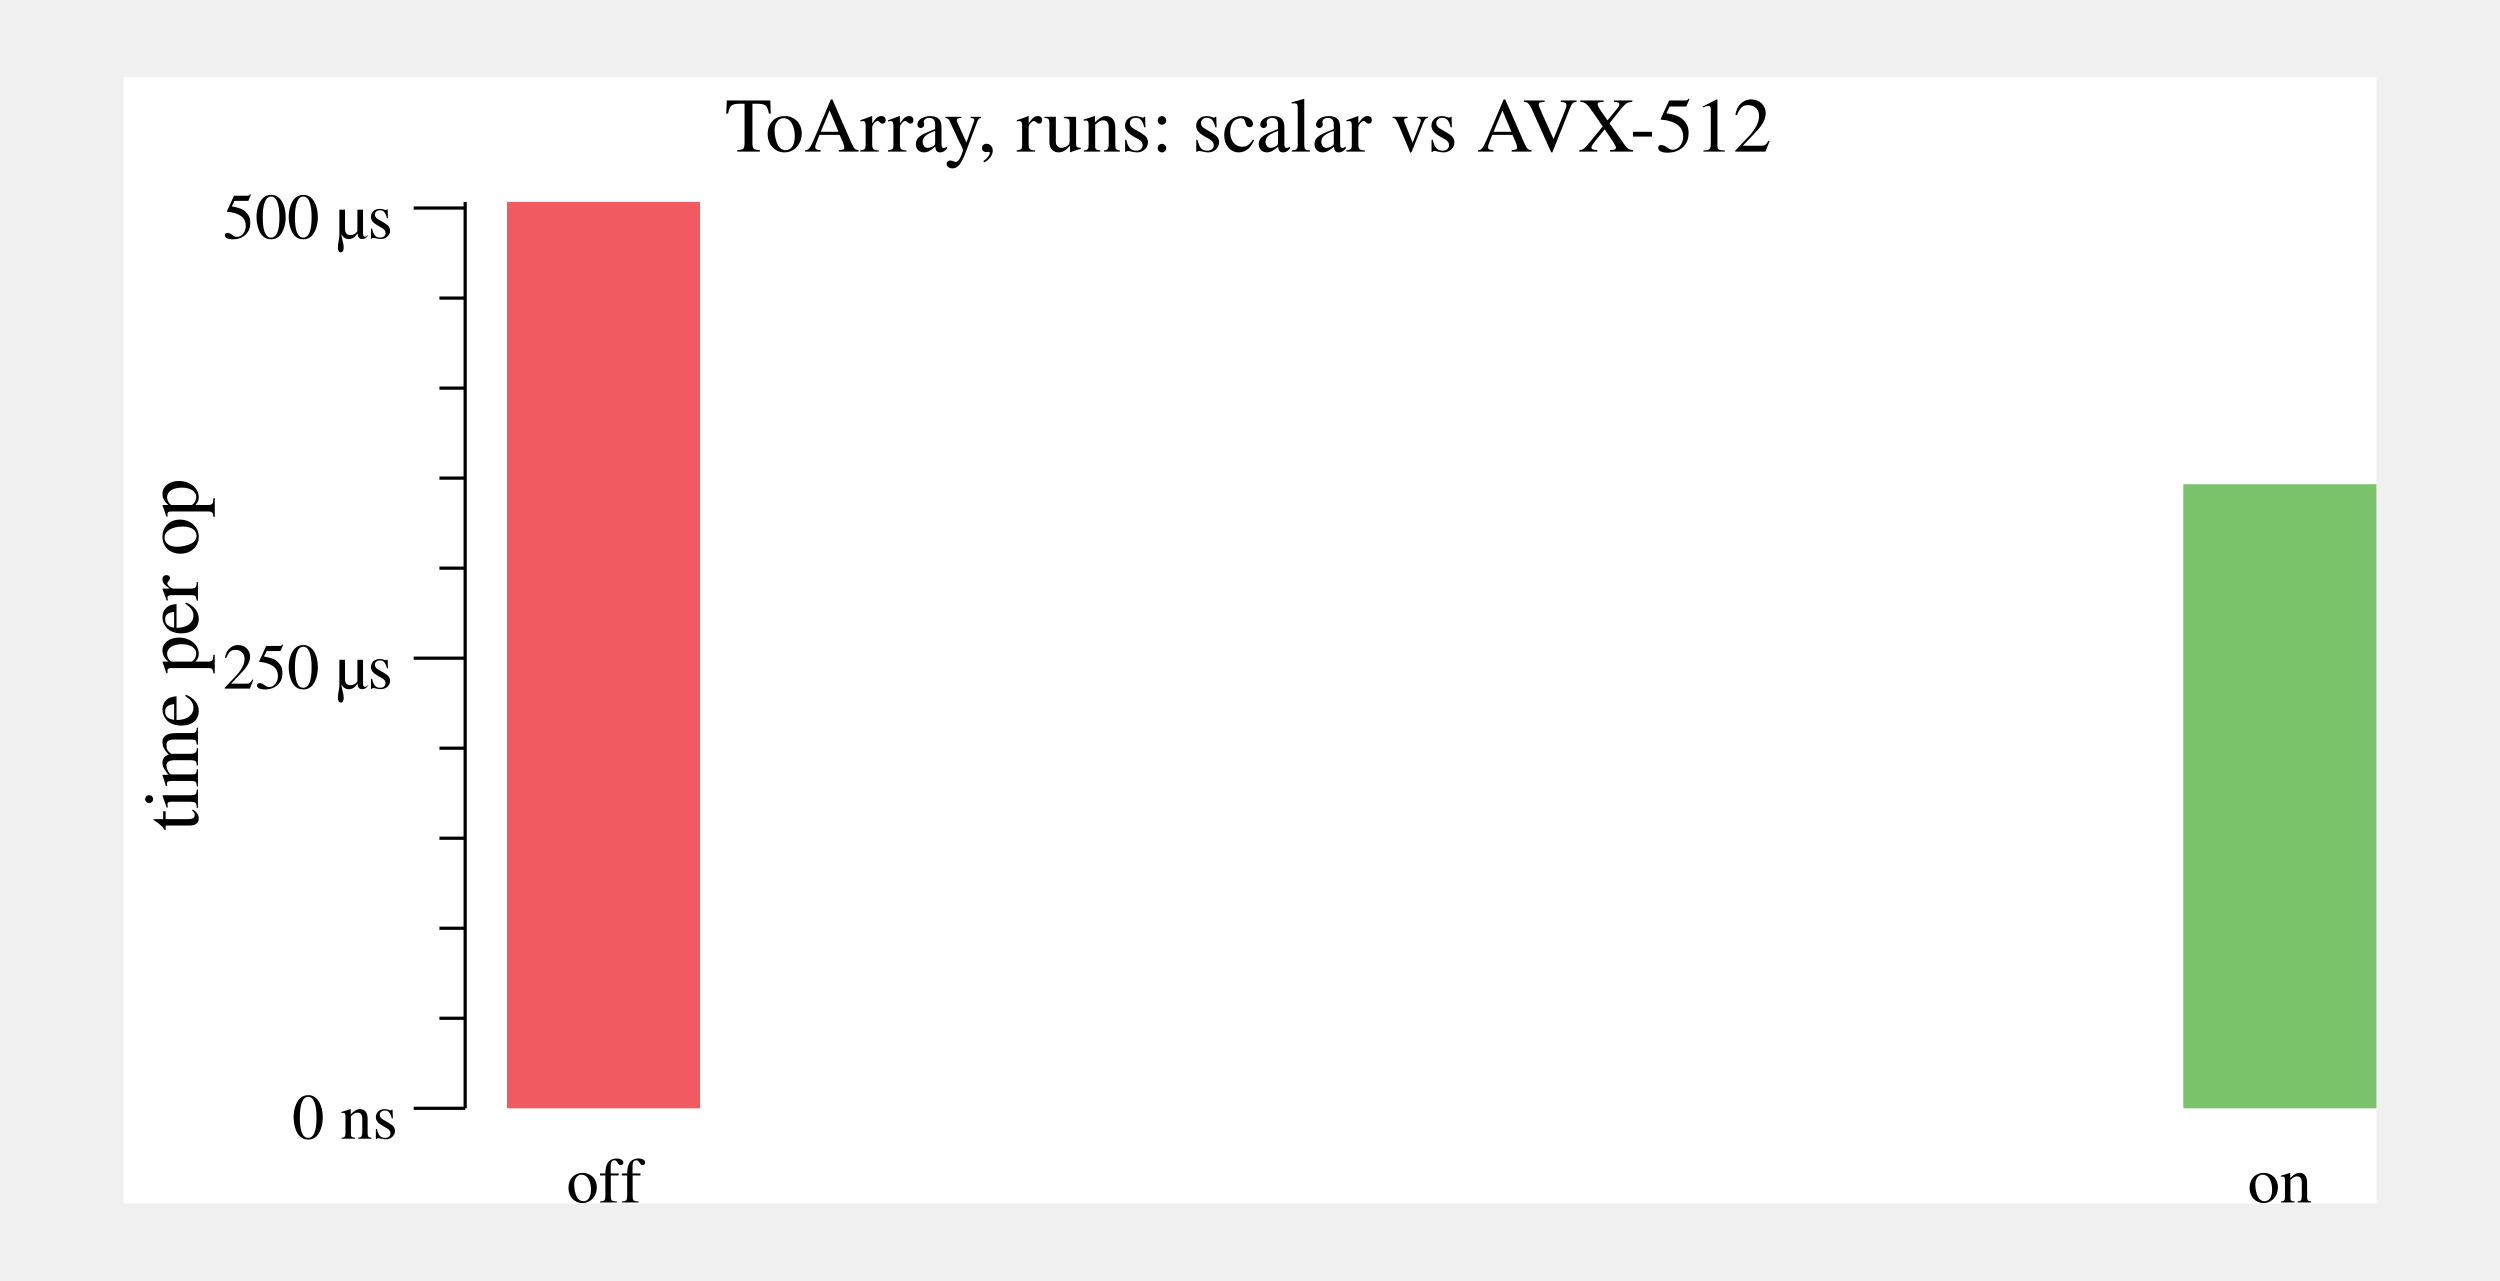
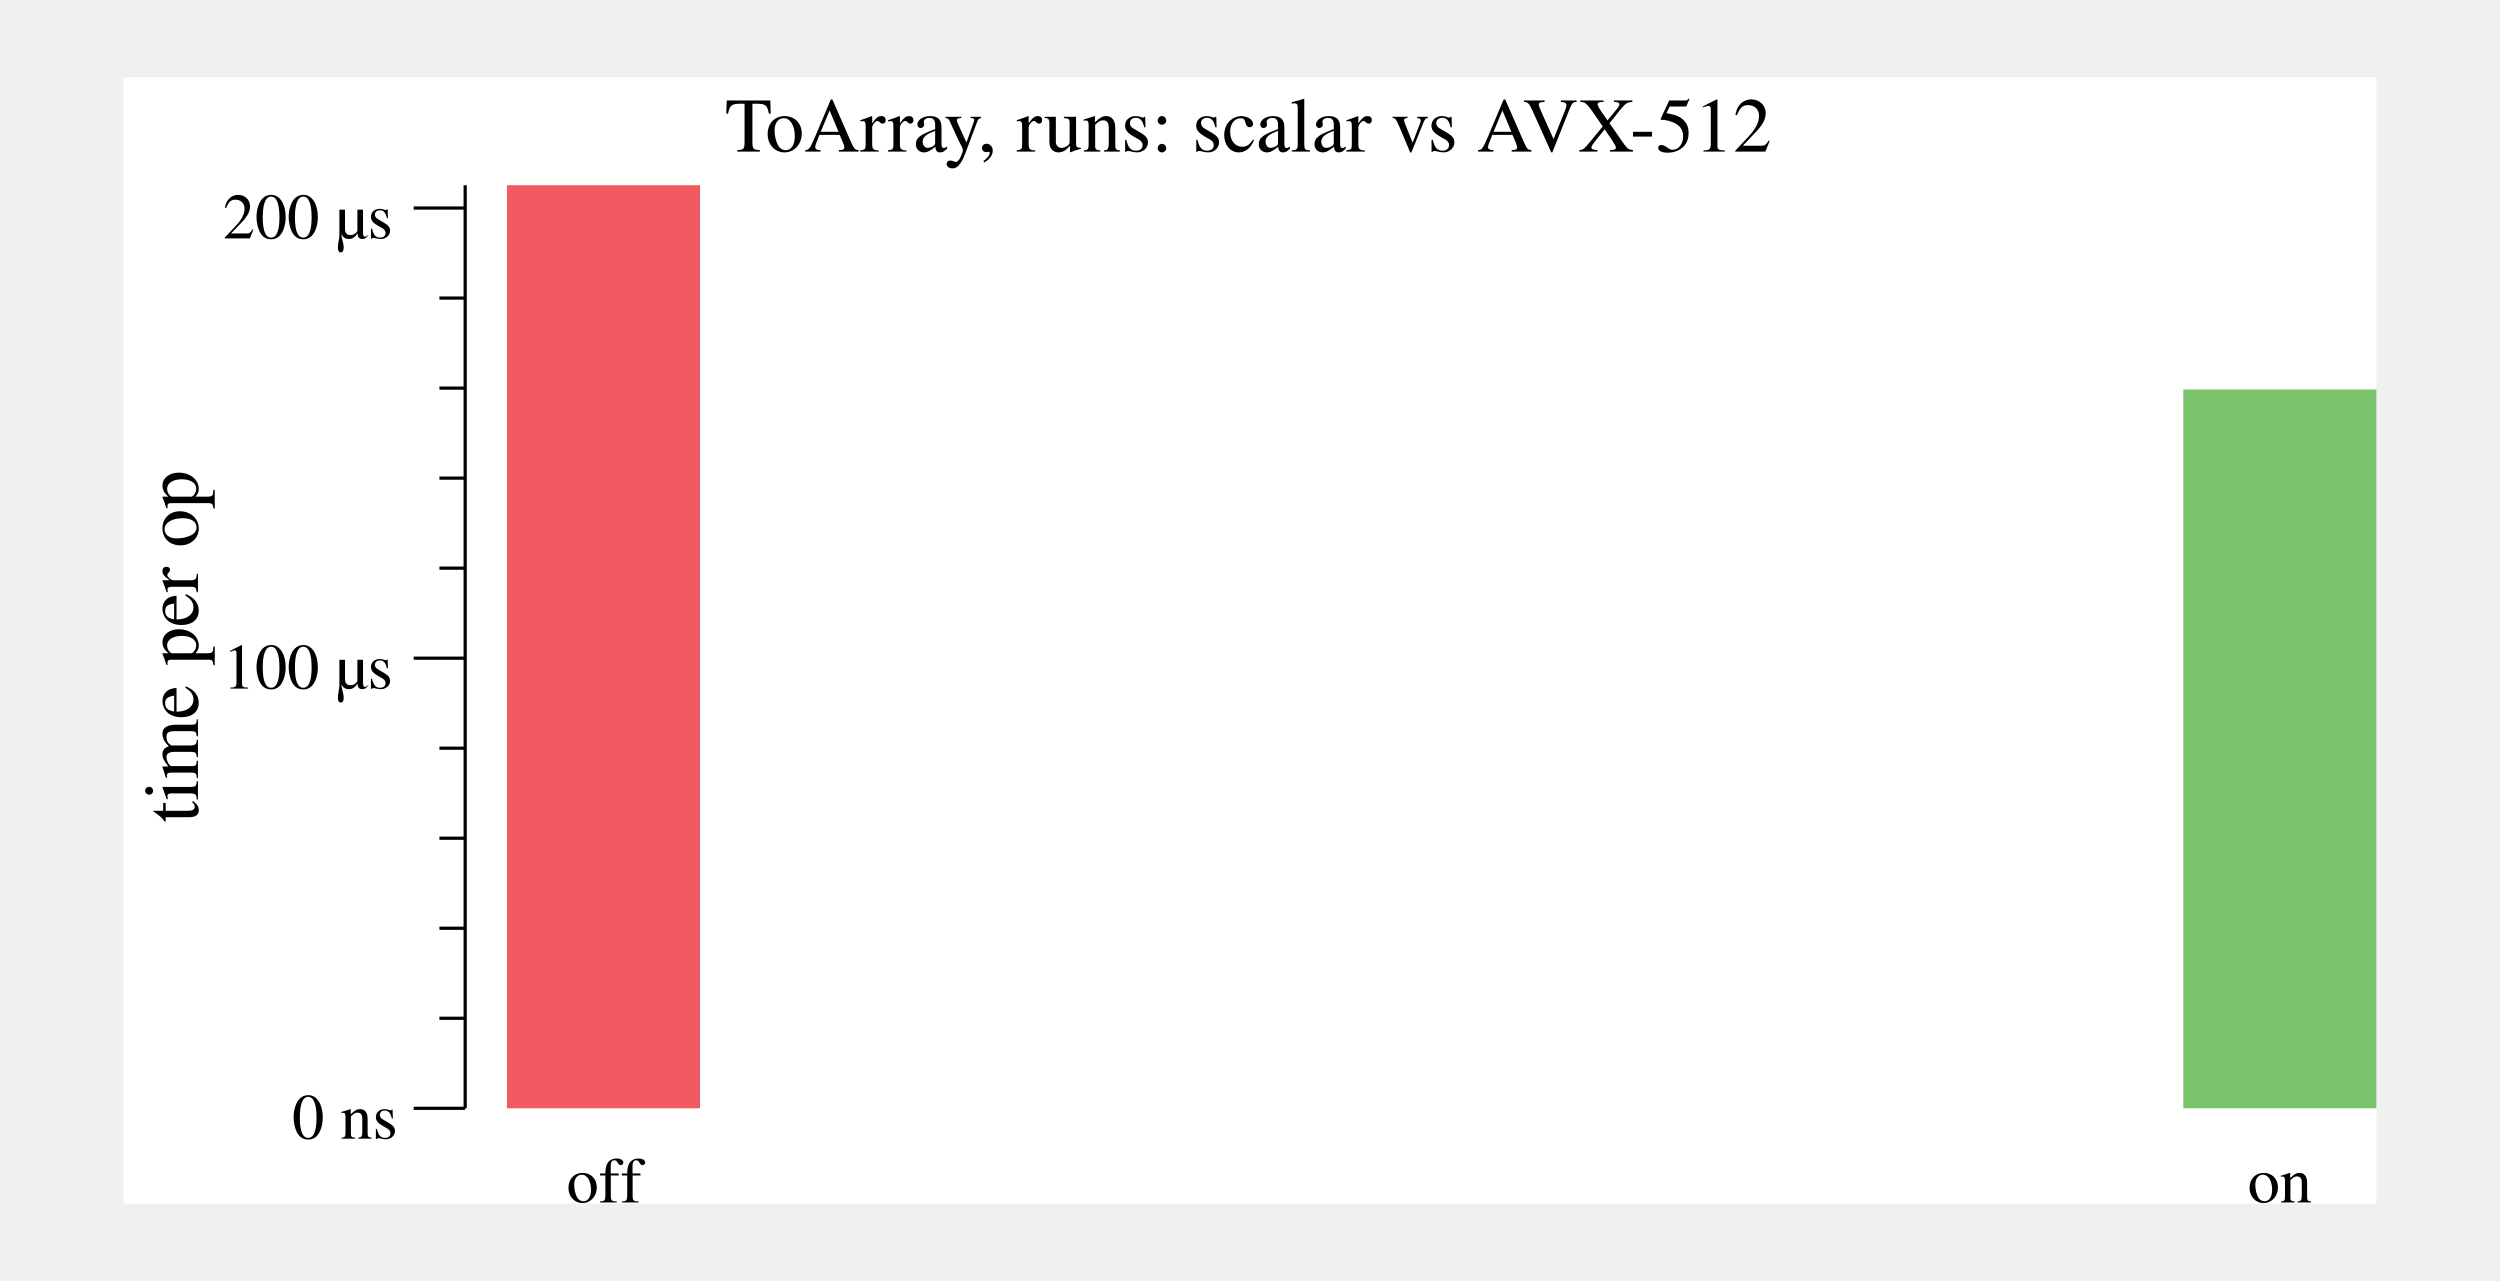
<svg xmlns="http://www.w3.org/2000/svg" width="388.4pt" height="199pt" viewBox="0 0 388.4 199">
  <g transform="scale(1, -1) translate(0, -199)">
    <path d="M19.2,12L369.2,12L369.2,187L19.2,187Z" style="fill:#FFFFFF" />
    <text x="112.63" y="-175.45" transform="scale(1, -1)" style="font-family:Times;font-weight:normal;font-style:normal;font-size:12px">ToArray, runs: scalar vs AVX-512</text>
    <text x="88.019" y="-12.186" transform="scale(1, -1)" style="font-family:Times;font-weight:normal;font-style:normal;font-size:10px">off</text>
    <text x="349.2" y="-12.186" transform="scale(1, -1)" style="font-family:Times;font-weight:normal;font-style:normal;font-size:10px">on</text>
    <g transform="rotate(90)">
-       <text x="69.899" y="30.755" transform="scale(1, -1)" style="font-family:Times;font-weight:normal;font-style:normal;font-size:12px">time per op</text>
+       <text x="71.194" y="30.755" transform="scale(1, -1)" style="font-family:Times;font-weight:normal;font-style:normal;font-size:12px">time per op</text>
    </g>
    <text x="45.378" y="-22.093" transform="scale(1, -1)" style="font-family:Times;font-weight:normal;font-style:normal;font-size:10px">0 ns</text>
-     <text x="34.616" y="-92.024" transform="scale(1, -1)" style="font-family:Times;font-weight:normal;font-style:normal;font-size:10px">250 µs</text>
-     <text x="34.616" y="-161.96" transform="scale(1, -1)" style="font-family:Times;font-weight:normal;font-style:normal;font-size:10px">500 µs</text>
+     <text x="34.616" y="-92.024" transform="scale(1, -1)" style="font-family:Times;font-weight:normal;font-style:normal;font-size:10px">100 µs</text>
+     <text x="34.616" y="-161.96" transform="scale(1, -1)" style="font-family:Times;font-weight:normal;font-style:normal;font-size:10px">200 µs</text>
    <path d="M64.269,26.814L72.269,26.814" style="fill:none;stroke:#000000;stroke-width:0.5" />
    <path d="M64.269,96.746L72.269,96.746" style="fill:none;stroke:#000000;stroke-width:0.5" />
    <path d="M64.269,166.68L72.269,166.68" style="fill:none;stroke:#000000;stroke-width:0.5" />
    <path d="M68.269,40.801L72.269,40.801" style="fill:none;stroke:#000000;stroke-width:0.5" />
    <path d="M68.269,54.787L72.269,54.787" style="fill:none;stroke:#000000;stroke-width:0.5" />
    <path d="M68.269,68.773L72.269,68.773" style="fill:none;stroke:#000000;stroke-width:0.5" />
    <path d="M68.269,82.759L72.269,82.759" style="fill:none;stroke:#000000;stroke-width:0.5" />
    <path d="M68.269,110.73L72.269,110.73" style="fill:none;stroke:#000000;stroke-width:0.5" />
    <path d="M68.269,124.72L72.269,124.72" style="fill:none;stroke:#000000;stroke-width:0.5" />
    <path d="M68.269,138.7L72.269,138.7" style="fill:none;stroke:#000000;stroke-width:0.5" />
    <path d="M68.269,152.69L72.269,152.69" style="fill:none;stroke:#000000;stroke-width:0.5" />
-     <path d="M72.269,26.814L72.269,167.63" style="fill:none;stroke:#000000;stroke-width:0.5" />
-     <path d="M78.759,26.814L78.759,167.63L108.76,167.63L108.76,26.814Z" style="fill:#F15A60" />
+     <path d="M72.269,26.814L72.269,170.22" style="fill:none;stroke:#000000;stroke-width:0.5" />
+     <path d="M78.759,26.814L78.759,170.22L108.76,170.22L108.76,26.814Z" style="fill:#F15A60" />
    <path d="M339.2,26.814L339.2,26.814L369.2,26.814L369.2,26.814Z" style="fill:#F15A60" />
    <path d="M78.759,26.814L78.759,26.814L108.76,26.814L108.76,26.814Z" style="fill:#7AC36A" />
-     <path d="M339.2,26.814L339.2,123.77L369.2,123.77L369.2,26.814Z" style="fill:#7AC36A" />
+     <path d="M339.2,26.814L339.2,138.49L369.2,138.49L369.2,26.814Z" style="fill:#7AC36A" />
  </g>
</svg>
